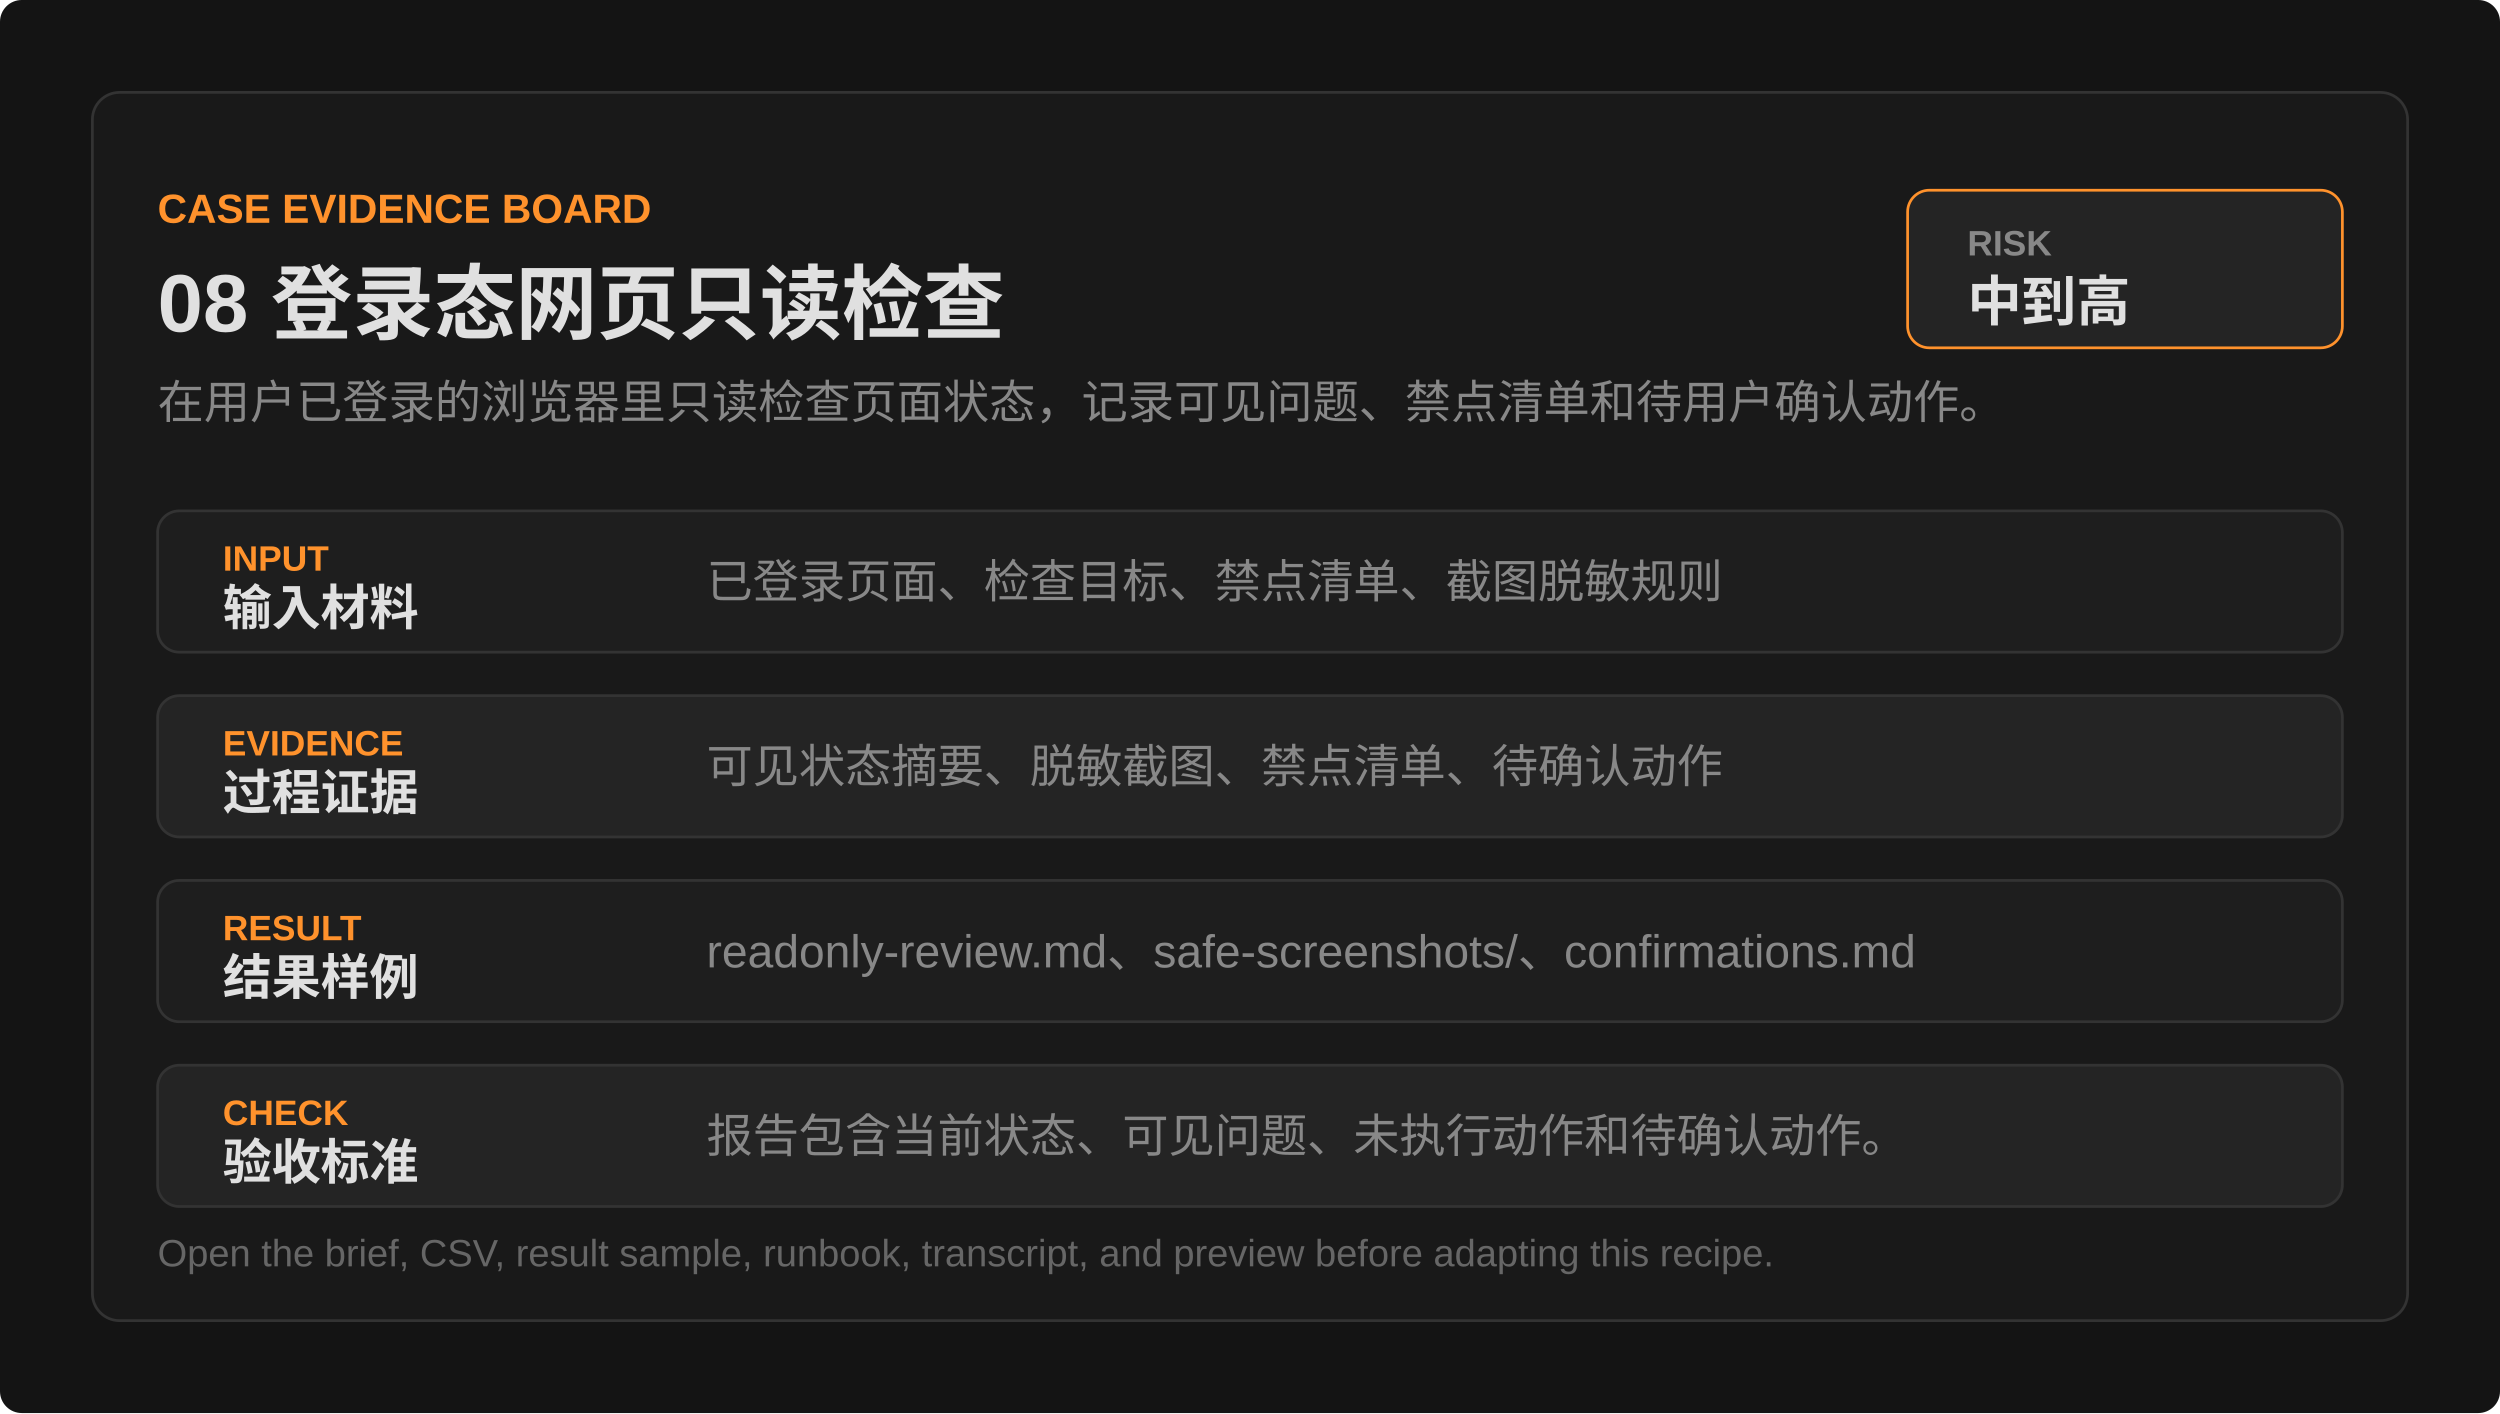
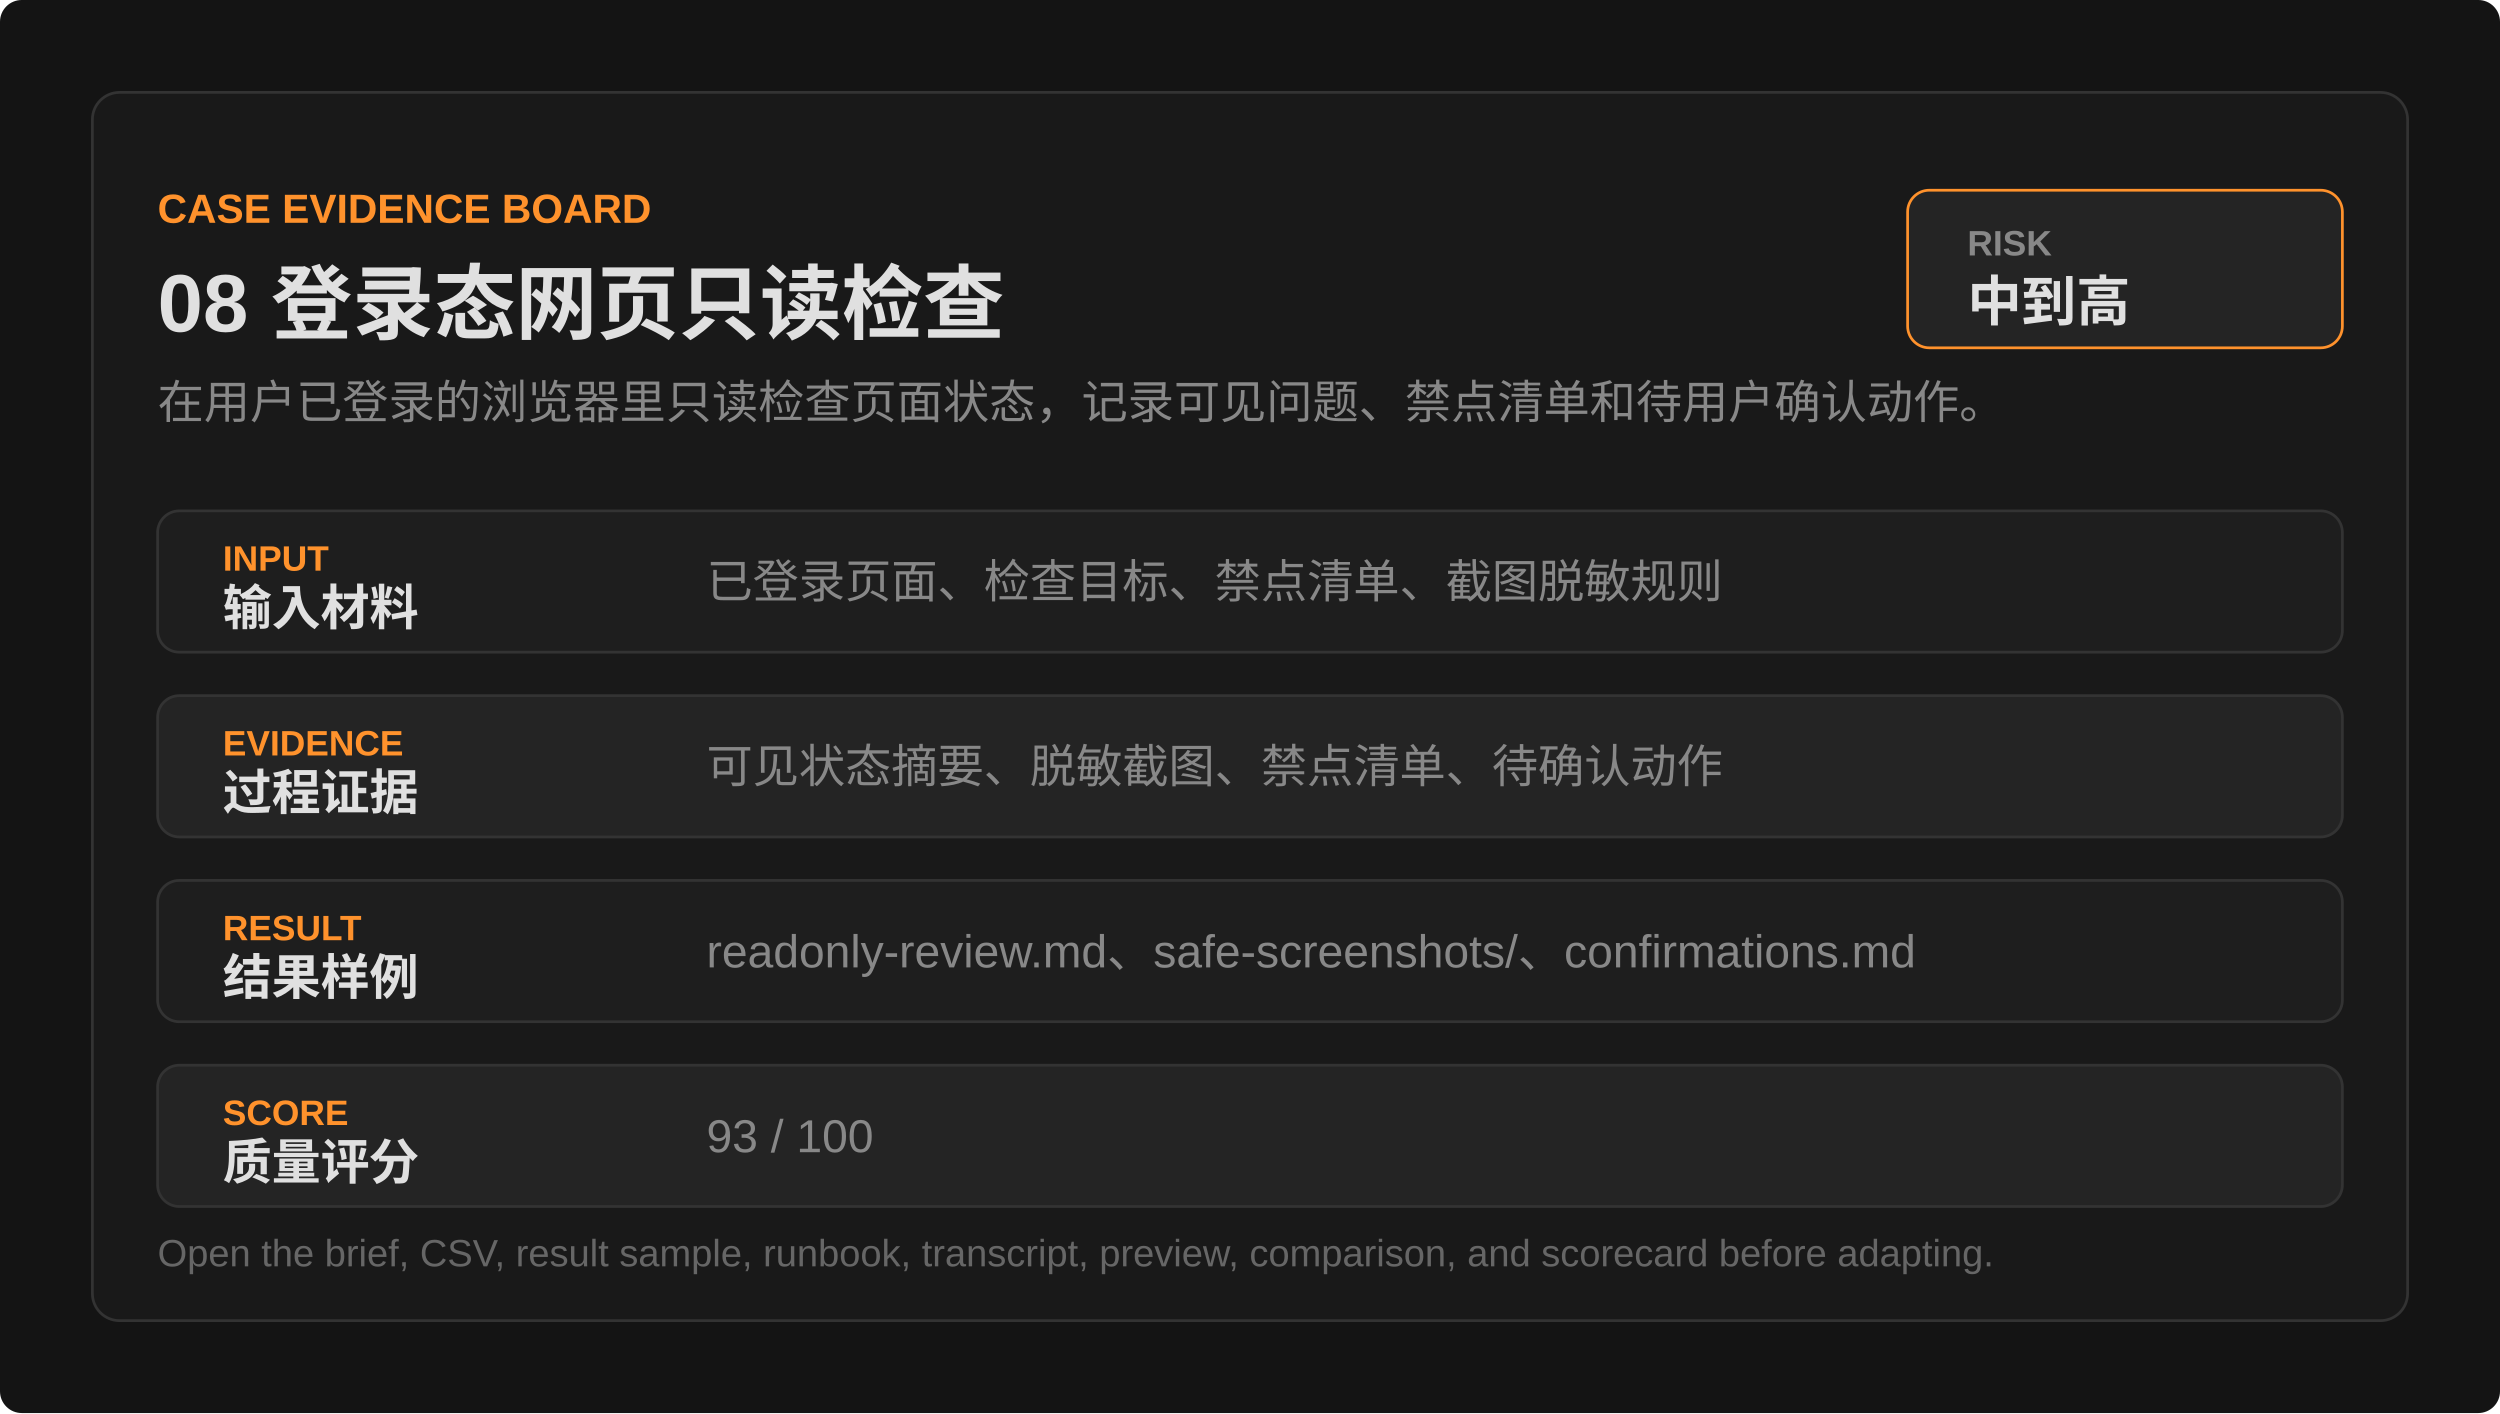
<svg xmlns="http://www.w3.org/2000/svg" viewBox="0 0 920 520" role="img" aria-labelledby="title desc">
  <rect width="920" height="520" rx="8" fill="#141414" />
  <rect x="34" y="34" width="852" height="452" rx="10" fill="#191919" stroke="#333" />
  <text x="58" y="82" fill="#ff922c" font-family="Arial" font-size="15" font-weight="800">CASE EVIDENCE BOARD</text>
  <text x="58" y="122" fill="#e0e0e0" font-family="Arial" font-size="30" font-weight="900">08 登录态网页只读检查</text>
  <text x="58" y="154" fill="#888" font-family="Arial" font-size="17">在用户已登录的浏览器里只读检查页面状态，记录可见问题、禁点清单和待用户确认动作。</text>
  <rect x="702" y="70" width="160" height="58" rx="8" fill="#242424" stroke="#ff922c" />
  <text x="724" y="94" fill="#888" font-family="Arial" font-size="13" font-weight="800">RISK</text>
  <text x="724" y="118" fill="#e0e0e0" font-family="Arial" font-size="20" font-weight="900">中到高</text>
  <g>
    <rect x="58" y="188" width="804" height="52" rx="8" fill="#1e1e1e" stroke="#333" />
    <text x="82" y="210" fill="#ff922c" font-family="Arial" font-size="13" font-weight="800">INPUT</text>
    <text x="82" y="230" fill="#e0e0e0" font-family="Arial" font-size="18" font-weight="800">输入材料</text>
    <text x="260" y="220" fill="#888" font-family="Arial" font-size="17">已登录页面、检查目标、禁点清单、截图脱敏规则</text>
  </g>
  <g>
    <rect x="58" y="256" width="804" height="52" rx="8" fill="#242424" stroke="#333" />
    <text x="82" y="278" fill="#ff922c" font-family="Arial" font-size="13" font-weight="800">EVIDENCE</text>
    <text x="82" y="298" fill="#e0e0e0" font-family="Arial" font-size="18" font-weight="800">过程证据</text>
    <text x="260" y="288" fill="#888" font-family="Arial" font-size="17">可见状态摘要、脱敏截图、禁点清单、待确认动作</text>
  </g>
  <g>
    <rect x="58" y="324" width="804" height="52" rx="8" fill="#1e1e1e" stroke="#333" />
    <text x="82" y="346" fill="#ff922c" font-family="Arial" font-size="13" font-weight="800">RESULT</text>
    <text x="82" y="366" fill="#e0e0e0" font-family="Arial" font-size="18" font-weight="800">结果样例</text>
    <text x="260" y="356" fill="#888" font-family="Arial" font-size="17">readonly-review.md、safe-screenshots/、confirmations.md</text>
  </g>
  <g>
    <rect x="58" y="392" width="804" height="52" rx="8" fill="#242424" stroke="#333" />
-     <text x="82" y="414" fill="#ff922c" font-family="Arial" font-size="13" font-weight="800">CHECK</text>
-     <text x="82" y="434" fill="#e0e0e0" font-family="Arial" font-size="18" font-weight="800">验收标准</text>
-     <text x="260" y="424" fill="#888" font-family="Arial" font-size="17">报告包含当前状态、可见问题、未执行动作和待确认动作。</text>
+     <text x="82" y="414" fill="#ff922c" font-family="Arial" font-size="13" font-weight="800">SCORE</text>
+     <text x="82" y="434" fill="#e0e0e0" font-family="Arial" font-size="18" font-weight="800">质量评分</text>
+     <text x="260" y="424" fill="#888" font-family="Arial" font-size="17">93 / 100</text>
  </g>
-   <text x="58" y="466" fill="#666" font-family="Arial" font-size="14">Open the brief, CSV, result sample, runbook, transcript, and preview before adapting this recipe.</text>
+   <text x="58" y="466" fill="#666" font-family="Arial" font-size="14">Open the brief, CSV, result sample, runbook, transcript, preview, comparison, and scorecard before adapting.</text>
</svg>
